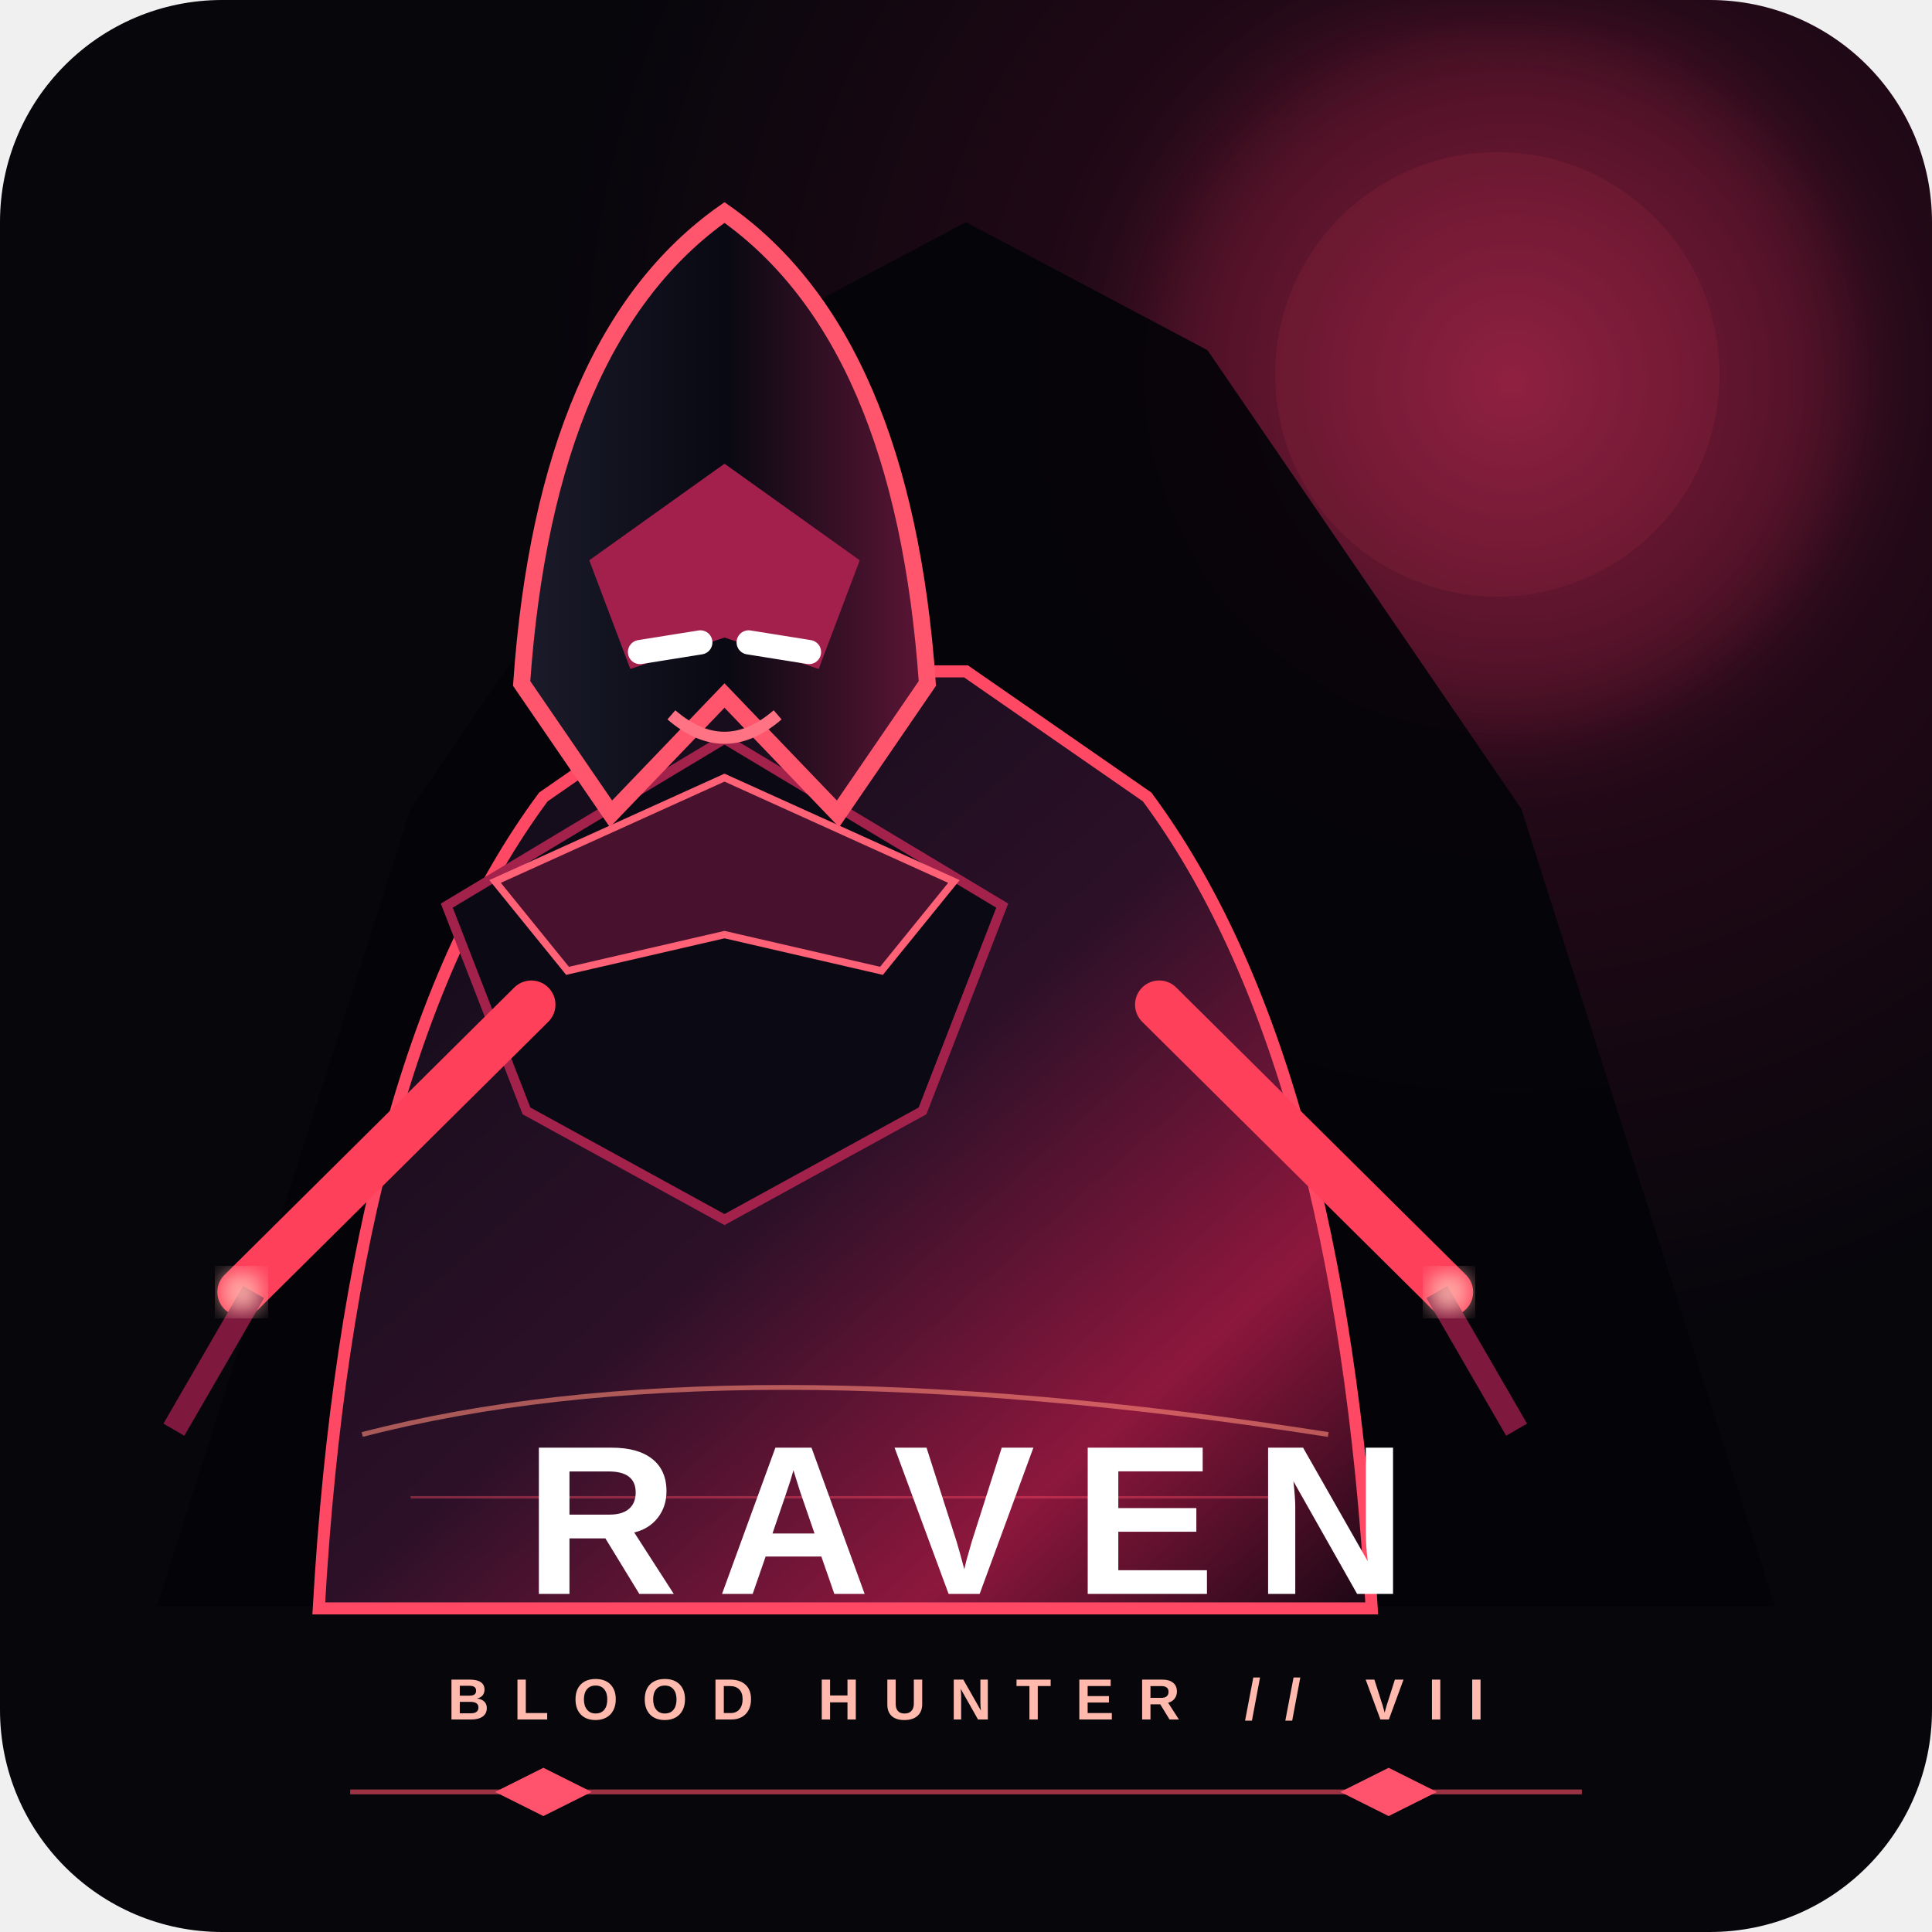
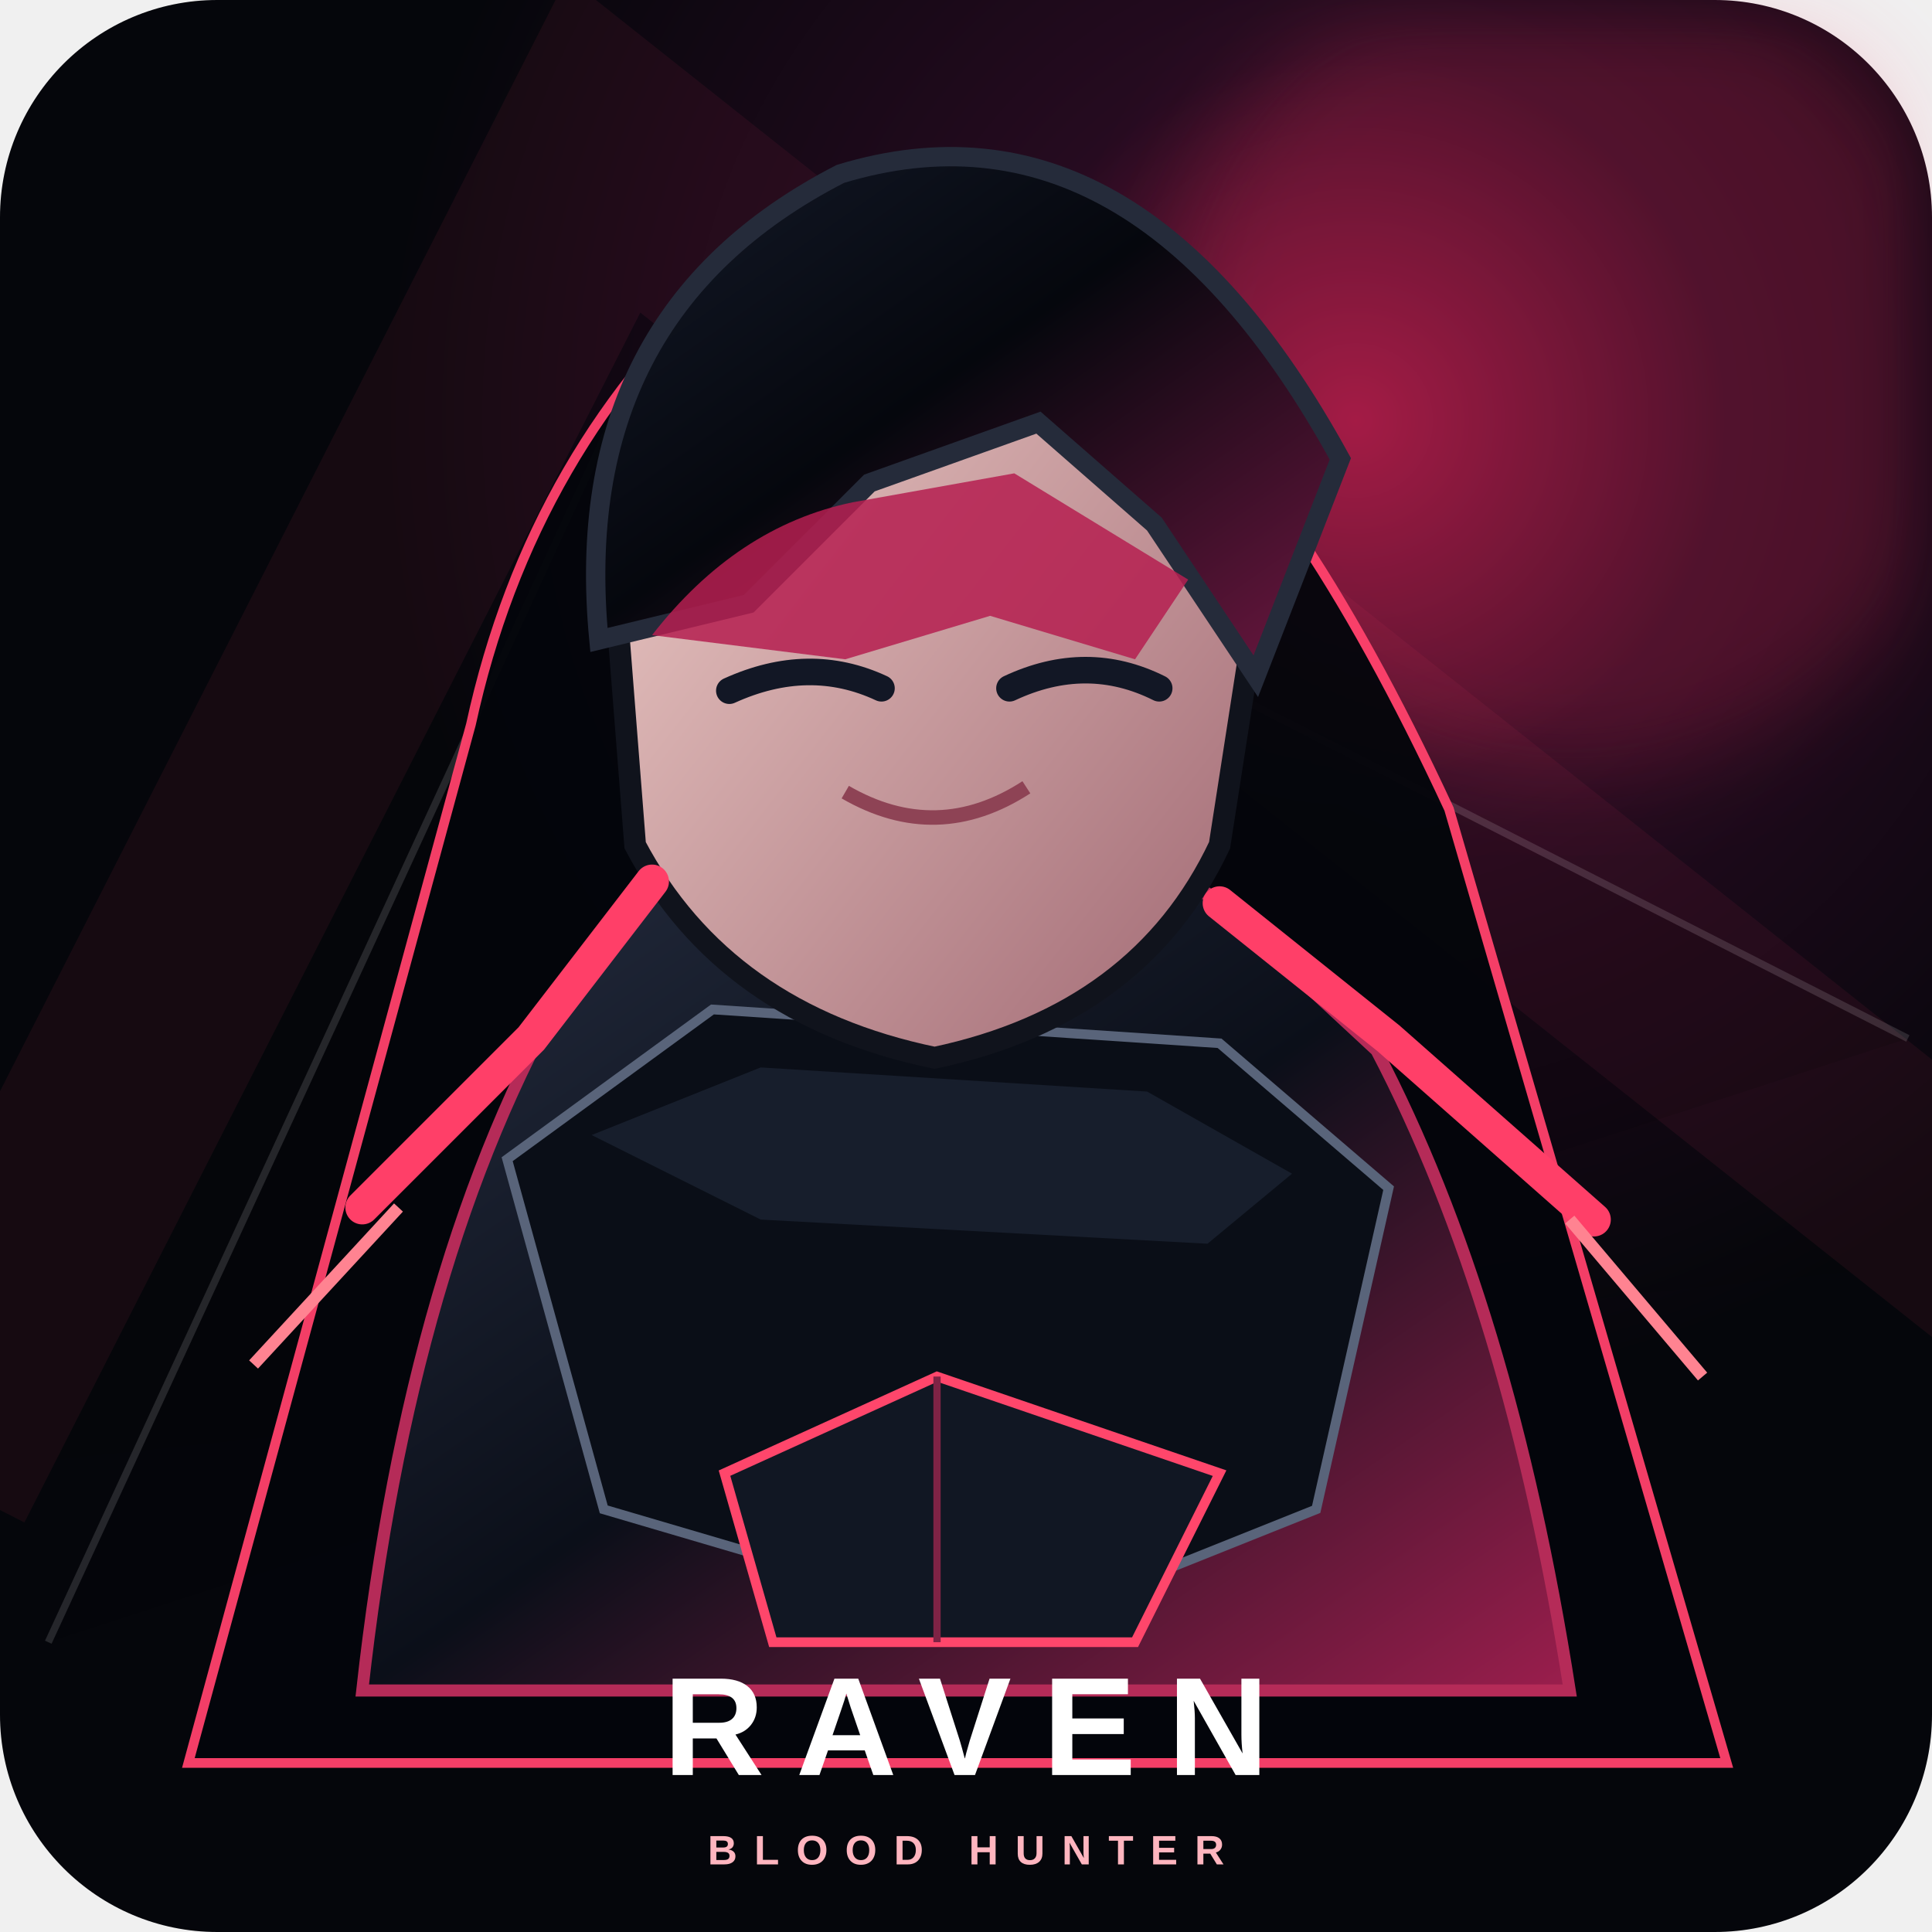
<svg xmlns="http://www.w3.org/2000/svg" viewBox="0 0 800 800">
  <defs>
-     <radialGradient id="bg" cx="78%" cy="20%">
-       <stop stop-color="#6f1838" />
-       <stop offset=".38" stop-color="#250918" />
-       <stop offset="1" stop-color="#06060b" />
+     <radialGradient id="b" cx="70%" cy="22%">
+       <stop stop-color="#8d173f" />
+       <stop offset=".38" stop-color="#260b20" />
+       <stop offset="1" stop-color="#05060b" />
    </radialGradient>
-     <linearGradient id="coat" x1="0" y1="0" x2="1" y2="1">
-       <stop stop-color="#080b14" />
-       <stop offset=".5" stop-color="#2c1028" />
-       <stop offset=".78" stop-color="#8d173d" />
-       <stop offset="1" stop-color="#1a0714" />
+     <linearGradient id="h" x1="0" y1="0" x2="1" y2="1">
+       <stop stop-color="#141a29" />
+       <stop offset=".45" stop-color="#05070d" />
+       <stop offset="1" stop-color="#6e1741" />
    </linearGradient>
-     <linearGradient id="mask" x1="0" x2="1">
-       <stop stop-color="#1b1b2b" />
-       <stop offset=".5" stop-color="#080912" />
-       <stop offset="1" stop-color="#5d1536" />
+     <linearGradient id="a" x1="0" y1="0" x2="1" y2="1">
+       <stop stop-color="#252d40" />
+       <stop offset=".5" stop-color="#0b0f19" />
+       <stop offset="1" stop-color="#9b1e4d" />
    </linearGradient>
-     <filter id="glow">
-       <feGaussianBlur stdDeviation="18" />
-     </filter>
-     <filter id="glow2">
-       <feGaussianBlur stdDeviation="5" />
+     <linearGradient id="skin" x1="0" y1="0" x2="1" y2="1">
+       <stop stop-color="#f3d4ce" />
+       <stop offset="1" stop-color="#9e6570" />
+     </linearGradient>
+     <filter id="g">
+       <feGaussianBlur stdDeviation="20" />
    </filter>
  </defs>
-   <rect width="800" height="800" rx="92" fill="url(#bg)" />
-   <circle cx="620" cy="155" r="150" fill="#ff365f" opacity=".16" filter="url(#glow)" />
-   <circle cx="620" cy="155" r="92" fill="#ff496a" opacity=".08" />
-   <path d="M65 665L170 335 300 145 400 92 500 145 630 335 735 665Z" fill="#030308" opacity=".92" />
-   <path d="M132 666Q145 438 225 330L300 278 400 278 475 330Q555 438 568 666Z" fill="url(#coat)" stroke="#ff4864" stroke-width="5" />
-   <path d="M185 375L300 306 415 375 382 460 300 505 218 460Z" fill="#0b0a14" stroke="#a3224c" stroke-width="4" />
-   <path d="M205 365L300 322 395 365 365 402 300 387 235 402Z" fill="#48112d" stroke="#ff6177" stroke-width="3" />
-   <path d="M216 283Q226 140 300 88Q374 140 384 283L347 337 300 288 253 337Z" fill="url(#mask)" stroke="#ff566d" stroke-width="7" />
-   <path d="M244 232L300 192 356 232 339 277 300 264 261 277Z" fill="#a3204c" />
-   <path d="M265 270L290 266M310 266L335 270" stroke="#fff" stroke-width="10" stroke-linecap="round" />
-   <path d="M278 296Q300 315 322 296" fill="none" stroke="#ff7385" stroke-width="5" />
-   <path d="M220 416L100 535M480 416L600 535" stroke="#ff405b" stroke-width="20" stroke-linecap="round" />
-   <path d="M105 535L72 592M595 535L628 592" stroke="#7e183d" stroke-width="10" />
-   <path d="M150 594Q300 555 550 594" fill="none" stroke="#ff8a79" stroke-opacity=".6" stroke-width="2" />
-   <path d="M170 620H530" stroke="#ff4e68" stroke-opacity=".4" />
-   <circle cx="100" cy="535" r="9" fill="#ffb1aa" filter="url(#glow2)" />
-   <circle cx="600" cy="535" r="9" fill="#ffb1aa" filter="url(#glow2)" />
-   <text x="400" y="660" fill="#fff" font-size="88" font-family="Arial,sans-serif" font-weight="900" text-anchor="middle" letter-spacing="16">RAVEN</text>
-   <text x="400" y="712" fill="#ffb9ad" font-size="24" font-family="Arial,sans-serif" font-weight="800" text-anchor="middle" letter-spacing="10">BLOOD HUNTER // VII</text>
-   <path d="M145 742H655" stroke="#ff526c" stroke-width="2" opacity=".6" />
-   <path d="M205 742L225 732 245 742 225 752Z" fill="#ff526c" />
-   <path d="M555 742L575 732 595 742 575 752Z" fill="#ff526c" />
+   <rect width="800" height="800" rx="90" fill="url(#b)" />
+   <circle cx="650" cy="150" r="170" fill="#ff2e61" opacity=".2" filter="url(#g)" />
+   <path d="M-30 610L250 60 830 520" stroke="#ff3d6a" stroke-width="90" opacity=".07" />
+   <path d="M20 680L260 160 790 430" stroke="#fff" stroke-width="3" opacity=".13" />
+   <path d="M78 730L195 300Q220 185 305 110L380 70 470 145Q535 195 600 335L715 730Z" fill="#03050a" stroke="#ff416b" stroke-width="4" opacity=".95" />
+   <path d="M150 700Q170 520 235 408L285 355 500 370 570 435Q625 540 650 700Z" fill="url(#a)" stroke="#b52b58" stroke-width="5" />
+   <path d="M210 480L295 418 505 432 575 492 545 625 420 675 250 625Z" fill="#0a0e17" stroke="#59647a" stroke-width="4" />
+   <path d="M245 470L315 442 475 452 535 486 500 515 315 505Z" fill="#171e2c" />
+   <path d="M255 248Q280 118 385 91Q478 95 528 202L505 350Q472 420 387 438Q300 420 263 350Z" fill="url(#skin)" stroke="#10131c" stroke-width="9" />
+   <path d="M248 265Q235 130 348 72Q470 35 555 190L520 280 478 217 430 175 360 200 310 250Z" fill="url(#h)" stroke="#252b3a" stroke-width="8" />
+   <path d="M270 263Q305 218 353 208L420 196 492 240 470 273 410 255 350 273Z" fill="#b51e50" opacity=".85" />
+   <path d="M302 286Q335 271 365 285M418 285Q450 270 480 285" fill="none" stroke="#121725" stroke-width="11" stroke-linecap="round" />
+   <path d="M350 328Q388 350 425 326" fill="none" stroke="#8e4355" stroke-width="6" />
+   <path d="M270 365L220 430 150 500M505 374L575 430 660 505" fill="none" stroke="#ff3f68" stroke-width="14" stroke-linecap="round" />
+   <path d="M165 500L105 565M650 505L705 570" stroke="#ff8391" stroke-width="5" />
+   <path d="M300 610L388 570 505 610 470 680 320 680Z" fill="#111723" stroke="#ff466b" stroke-width="4" />
+   <path d="M388 570V680" stroke="#7e2345" stroke-width="3" />
+   <text x="400" y="735" fill="#fff" font-size="58" font-family="Arial,sans-serif" font-weight="900" text-anchor="middle" letter-spacing="13">RAVEN</text>
+   <text x="400" y="772" fill="#ffb5bf" font-size="17" font-family="Arial,sans-serif" font-weight="800" text-anchor="middle" letter-spacing="7">BLOOD HUNTER</text>
</svg>
